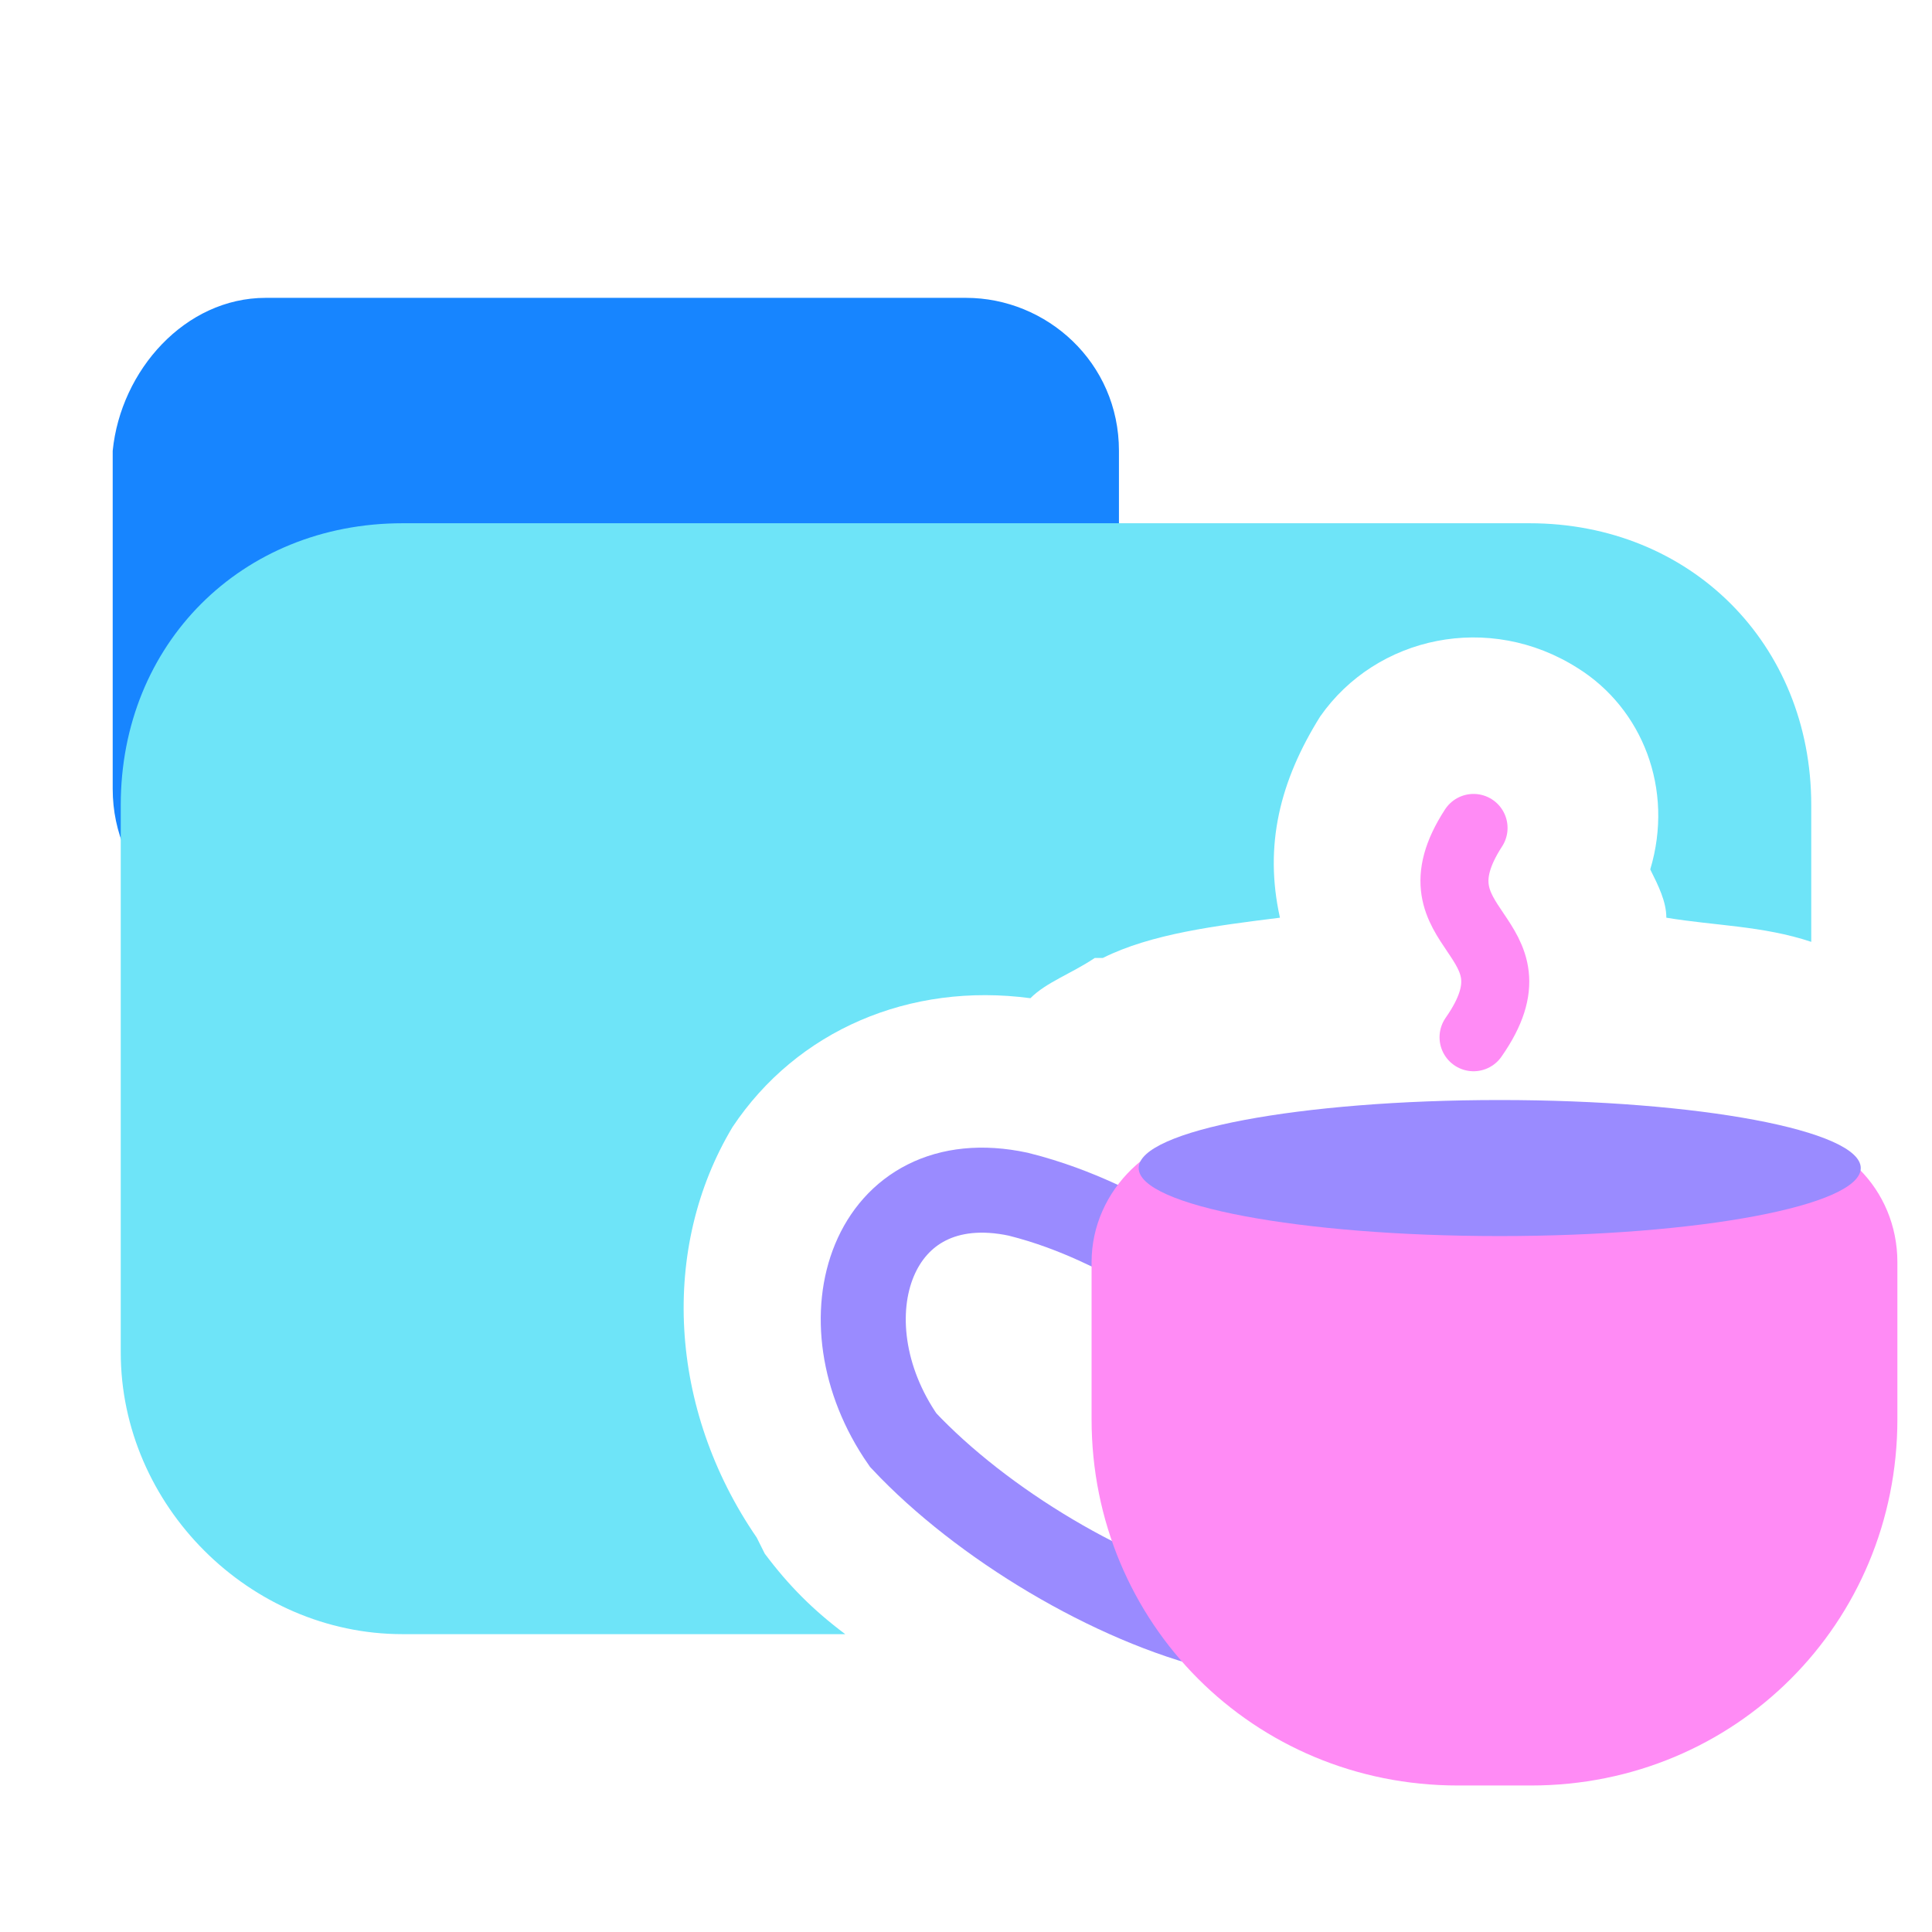
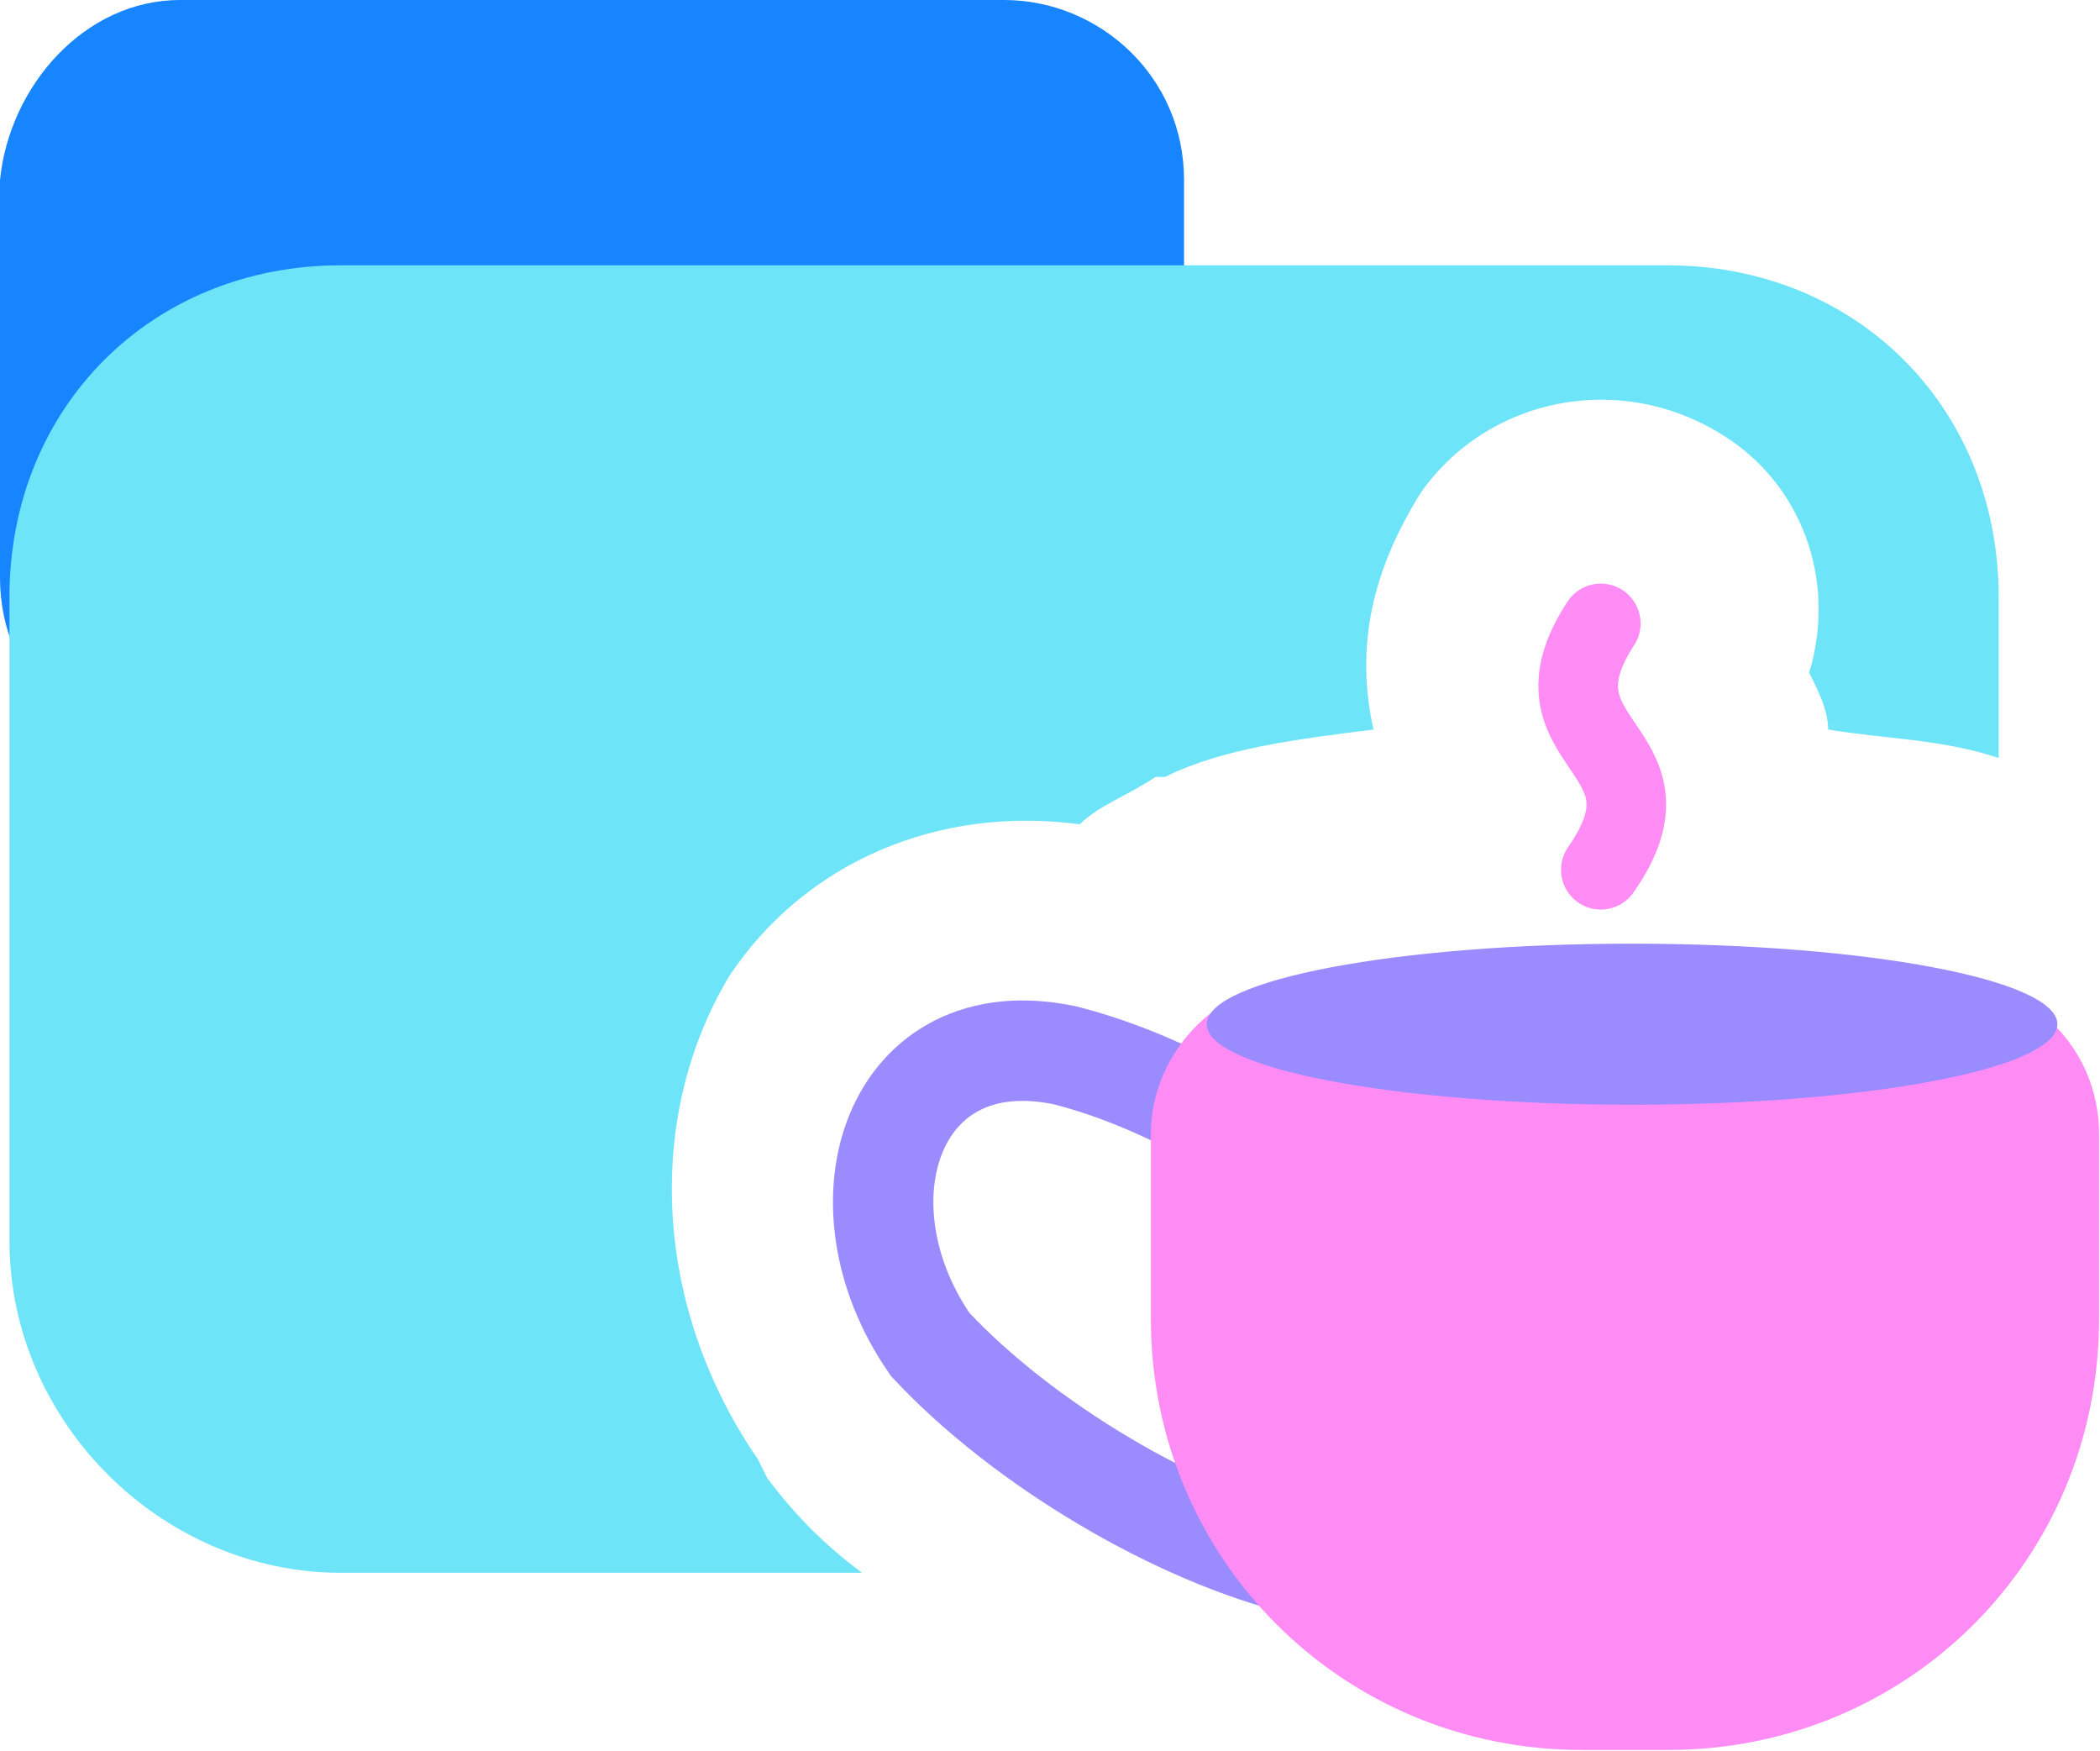
- <svg xmlns="http://www.w3.org/2000/svg" version="1.1" id="a" x="0px" y="0px" viewBox="0 0 24 24" style="enable-background:new 0 0 24 24;" xml:space="preserve">
-   <style type="text/css">
- 	.st0{fill:#1785FF;}
- 	.st1{fill:#6EE4F8;}
- 	.st2{fill:none;stroke:#9A8BFF;stroke-width:1.625;stroke-miterlimit:6.5;}
- 	.st3{fill:#FF8BF5;}
- 	.st4{fill:#9A8BFF;}
- 	.st5{fill:none;stroke:#FF8BF5;stroke-width:1.3;stroke-linecap:round;stroke-miterlimit:6.5;}
- </style>
-   <path class="st0" d="M3.3,3.7h8.7c1,0,1.9,0.8,1.9,1.9v4.2c0,1-0.8,1.9-1.9,1.9H3.3c-1,0-1.9-0.8-1.9-1.9V5.6  C1.5,4.6,2.3,3.7,3.3,3.7z" />
+ <svg xmlns="http://www.w3.org/2000/svg" id="a" viewBox="0 0 22.17 18.48">
+   <path d="M1.9,0H10.6c1,0,1.9,.8,1.9,1.9V6.1c0,1-.8,1.9-1.9,1.9H1.9c-1,0-1.9-.8-1.9-1.9V1.9C.1,.9,.9,0,1.9,0Z" fill="#1785ff" />
+   <path d="M8.1,15.6l-.1-.2c-1.1-1.6-1.2-3.6-.3-5.1,.8-1.2,2.2-1.8,3.7-1.6,.2-.2,.5-.3,.8-.5h.1c.6-.3,1.4-.4,2.2-.5-.2-.9,0-1.7,.5-2.5,.7-1,2.1-1.3,3.2-.6,.8,.5,1.2,1.5,.9,2.5,.1,.2,.2,.4,.2,.6,.6,.1,1.2,.1,1.8,.3v-1.7c0-2-1.5-3.5-3.5-3.5H3.6C1.6,2.8,.1,4.3,.1,6.3v6.8c0,1.9,1.6,3.5,3.5,3.5h5.5c-.4-.3-.7-.6-1-1Z" fill="#6ee4f8" />
  <g>
-     <path class="st1" d="M9.5,19.3l-0.1-0.2c-1.1-1.6-1.2-3.6-0.3-5.1c0.8-1.2,2.2-1.8,3.7-1.6c0.2-0.2,0.5-0.3,0.8-0.5c0,0,0,0,0.1,0   c0.6-0.3,1.4-0.4,2.2-0.5c-0.2-0.9,0-1.7,0.5-2.5c0.7-1,2.1-1.3,3.2-0.6c0.8,0.5,1.2,1.5,0.9,2.5c0.1,0.2,0.2,0.4,0.2,0.6   c0.6,0.1,1.2,0.1,1.8,0.3V10C22.5,8,21,6.5,19,6.5H5C3,6.5,1.5,8,1.5,10v6.8c0,1.9,1.6,3.5,3.5,3.5h5.5C10.1,20,9.8,19.7,9.5,19.3z   " />
-   </g>
-   <g transform="translate(9.4 8.4) scale(0.65 0.65)">
    <g>
-       <path class="st2" d="M8.9,18.2c-2.1-0.5-4.6-2-6.1-3.6c-1.6-2.3-0.6-5.3,2.2-4.7c1.2,0.3,2,0.8,2.3,0.9" />
-       <path class="st3" d="M8.9,8.7h10.4c1.4,0,2.5,1.1,2.5,2.5v3c0,3.9-3.1,7-7,7h-1.4c-3.9,0-7-3.1-7-7v-3C6.4,9.8,7.6,8.7,8.9,8.7z" />
-       <ellipse class="st4" cx="14.2" cy="9.4" rx="6.9" ry="1.3" />
+       <path d="M13.78,16.53c-1.36-.32-2.99-1.3-3.96-2.34-1.04-1.5-.39-3.44,1.43-3.05,.78,.2,1.3,.52,1.5,.58" fill="none" stroke="#9a8bff" stroke-miterlimit="4.22" stroke-width="1.06" />
+       <path d="M13.78,10.35h6.76c.91,0,1.62,.72,1.62,1.62v1.95c0,2.54-2.02,4.55-4.55,4.55h-.91c-2.53,0-4.55-2.02-4.55-4.55v-1.95c0-.91,.78-1.63,1.62-1.63Z" fill="#ff8bf5" />
+       <ellipse cx="17.23" cy="10.81" rx="4.49" ry=".85" fill="#9a8bff" />
    </g>
-     <path class="st5" d="M13.7,2.9c-1.3,2,1.4,2,0,4" />
+     <path d="M16.9,6.58c-.85,1.3,.91,1.3,0,2.6" fill="none" stroke="#ff8bf5" stroke-linecap="round" stroke-miterlimit="4.22" stroke-width=".84" />
  </g>
</svg>
